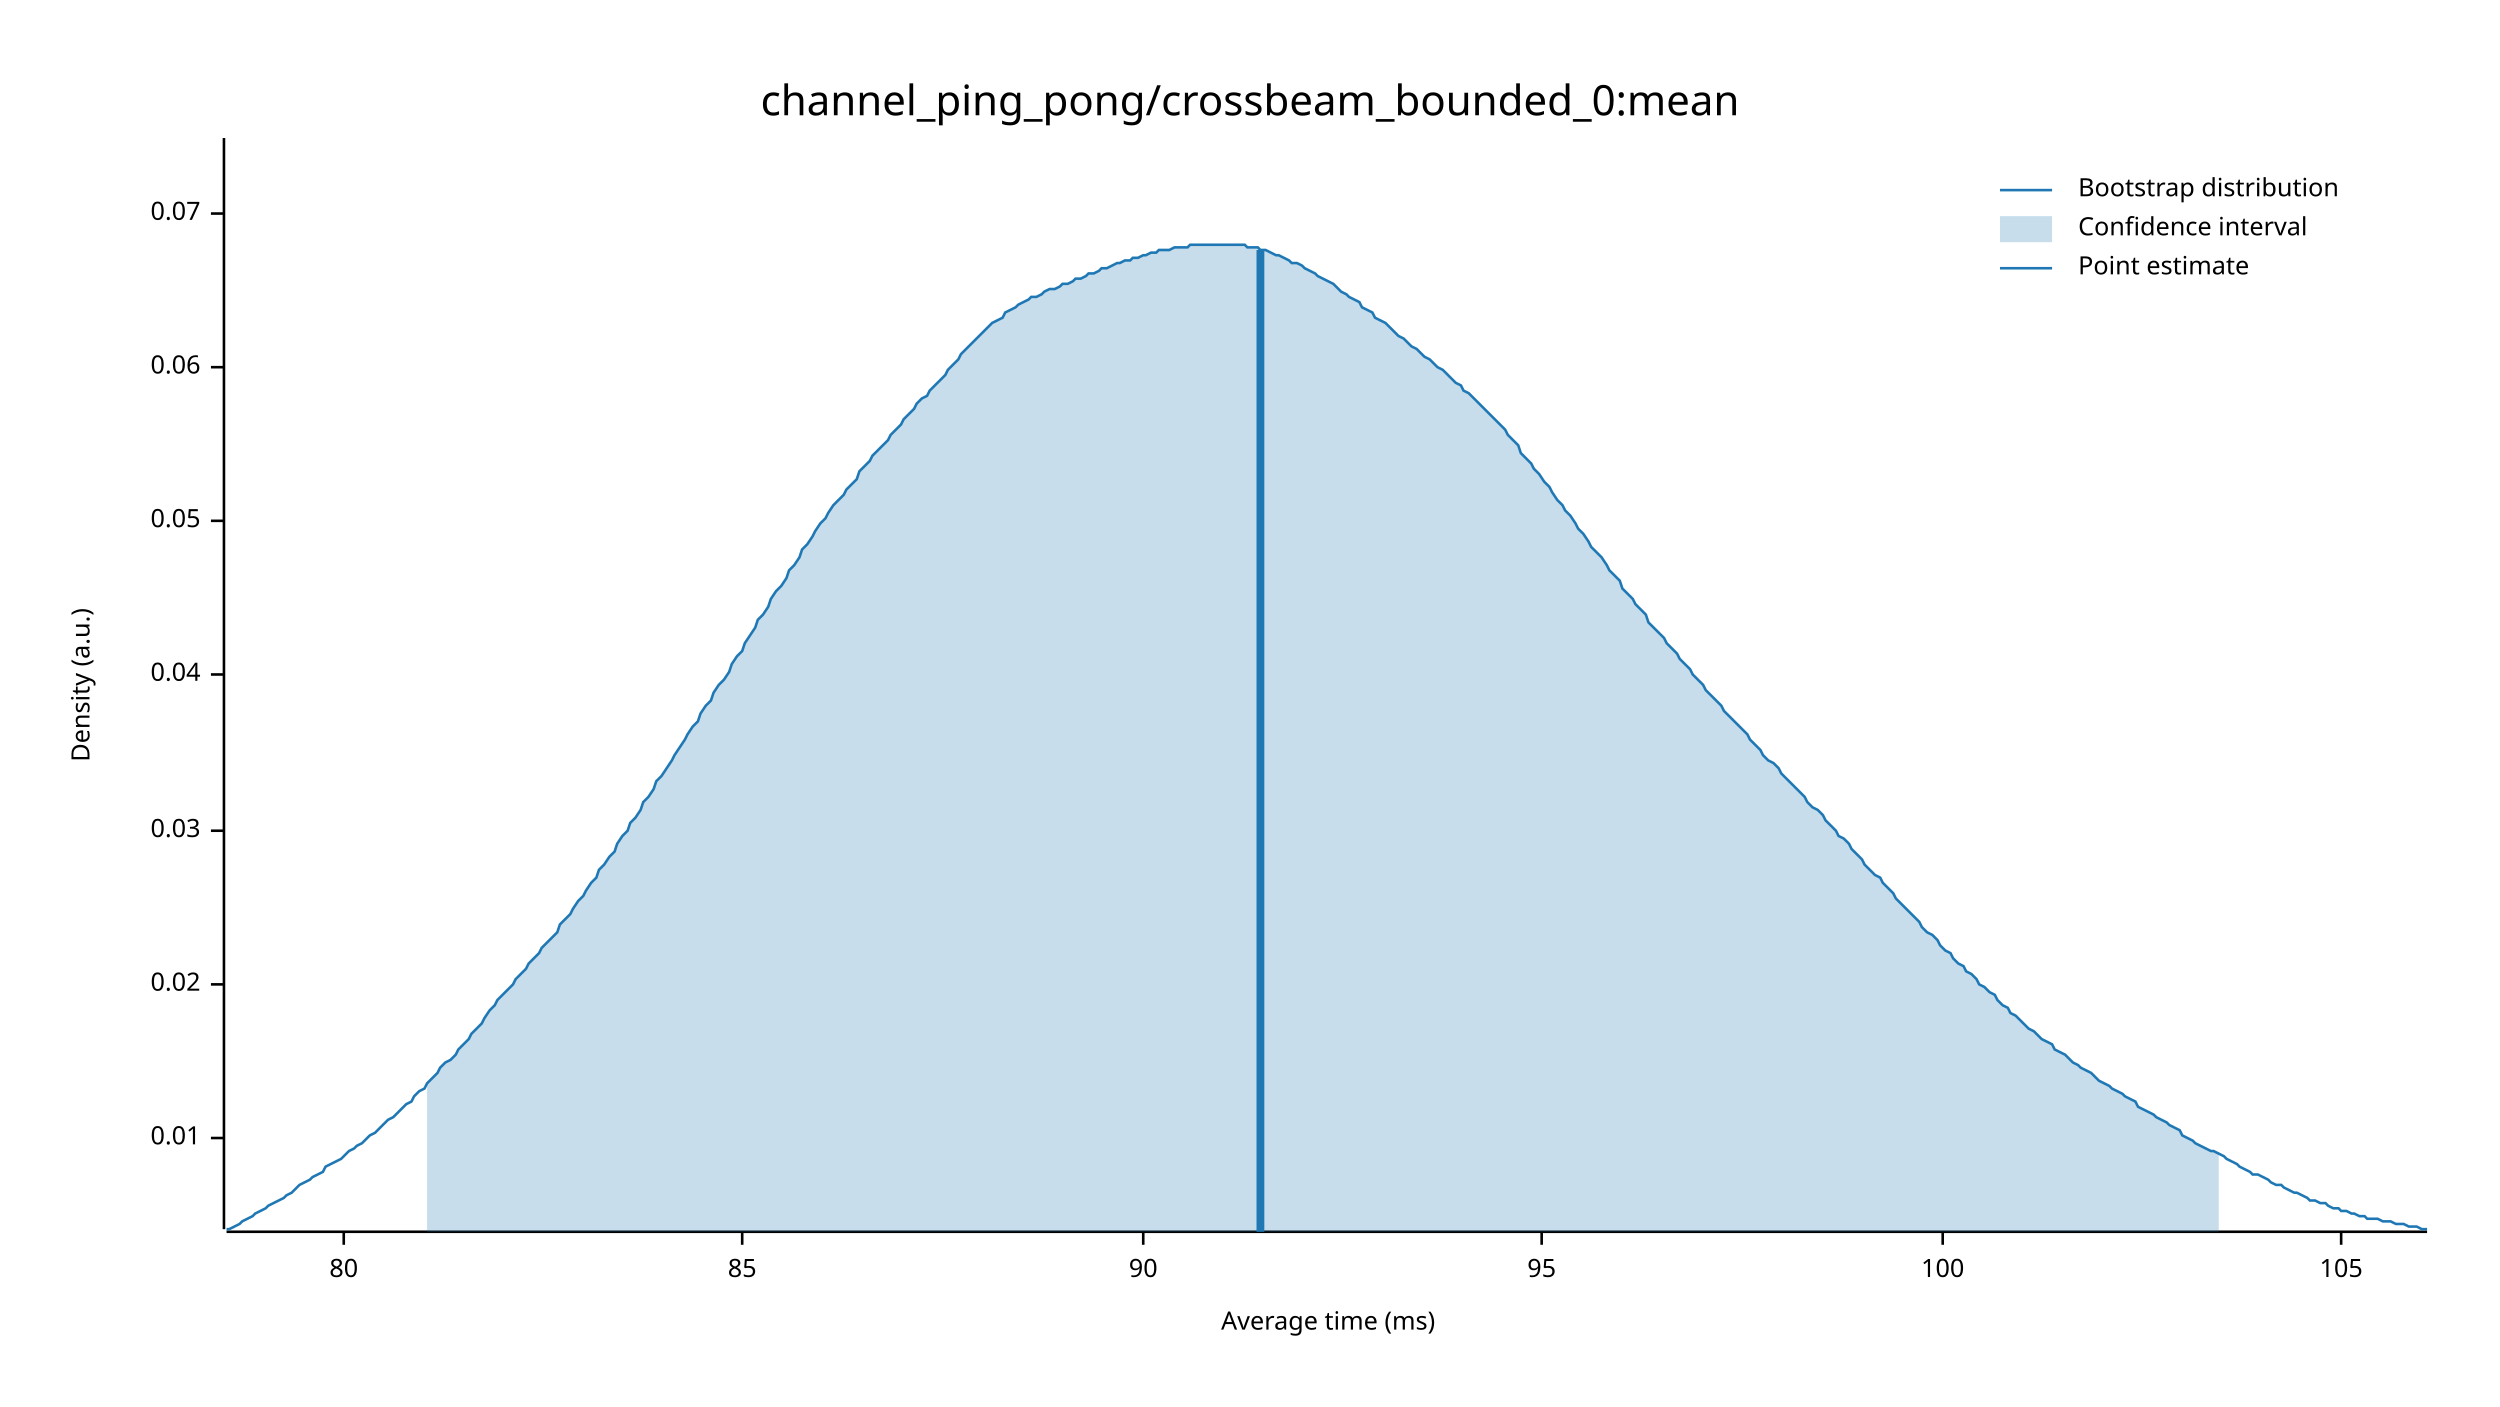
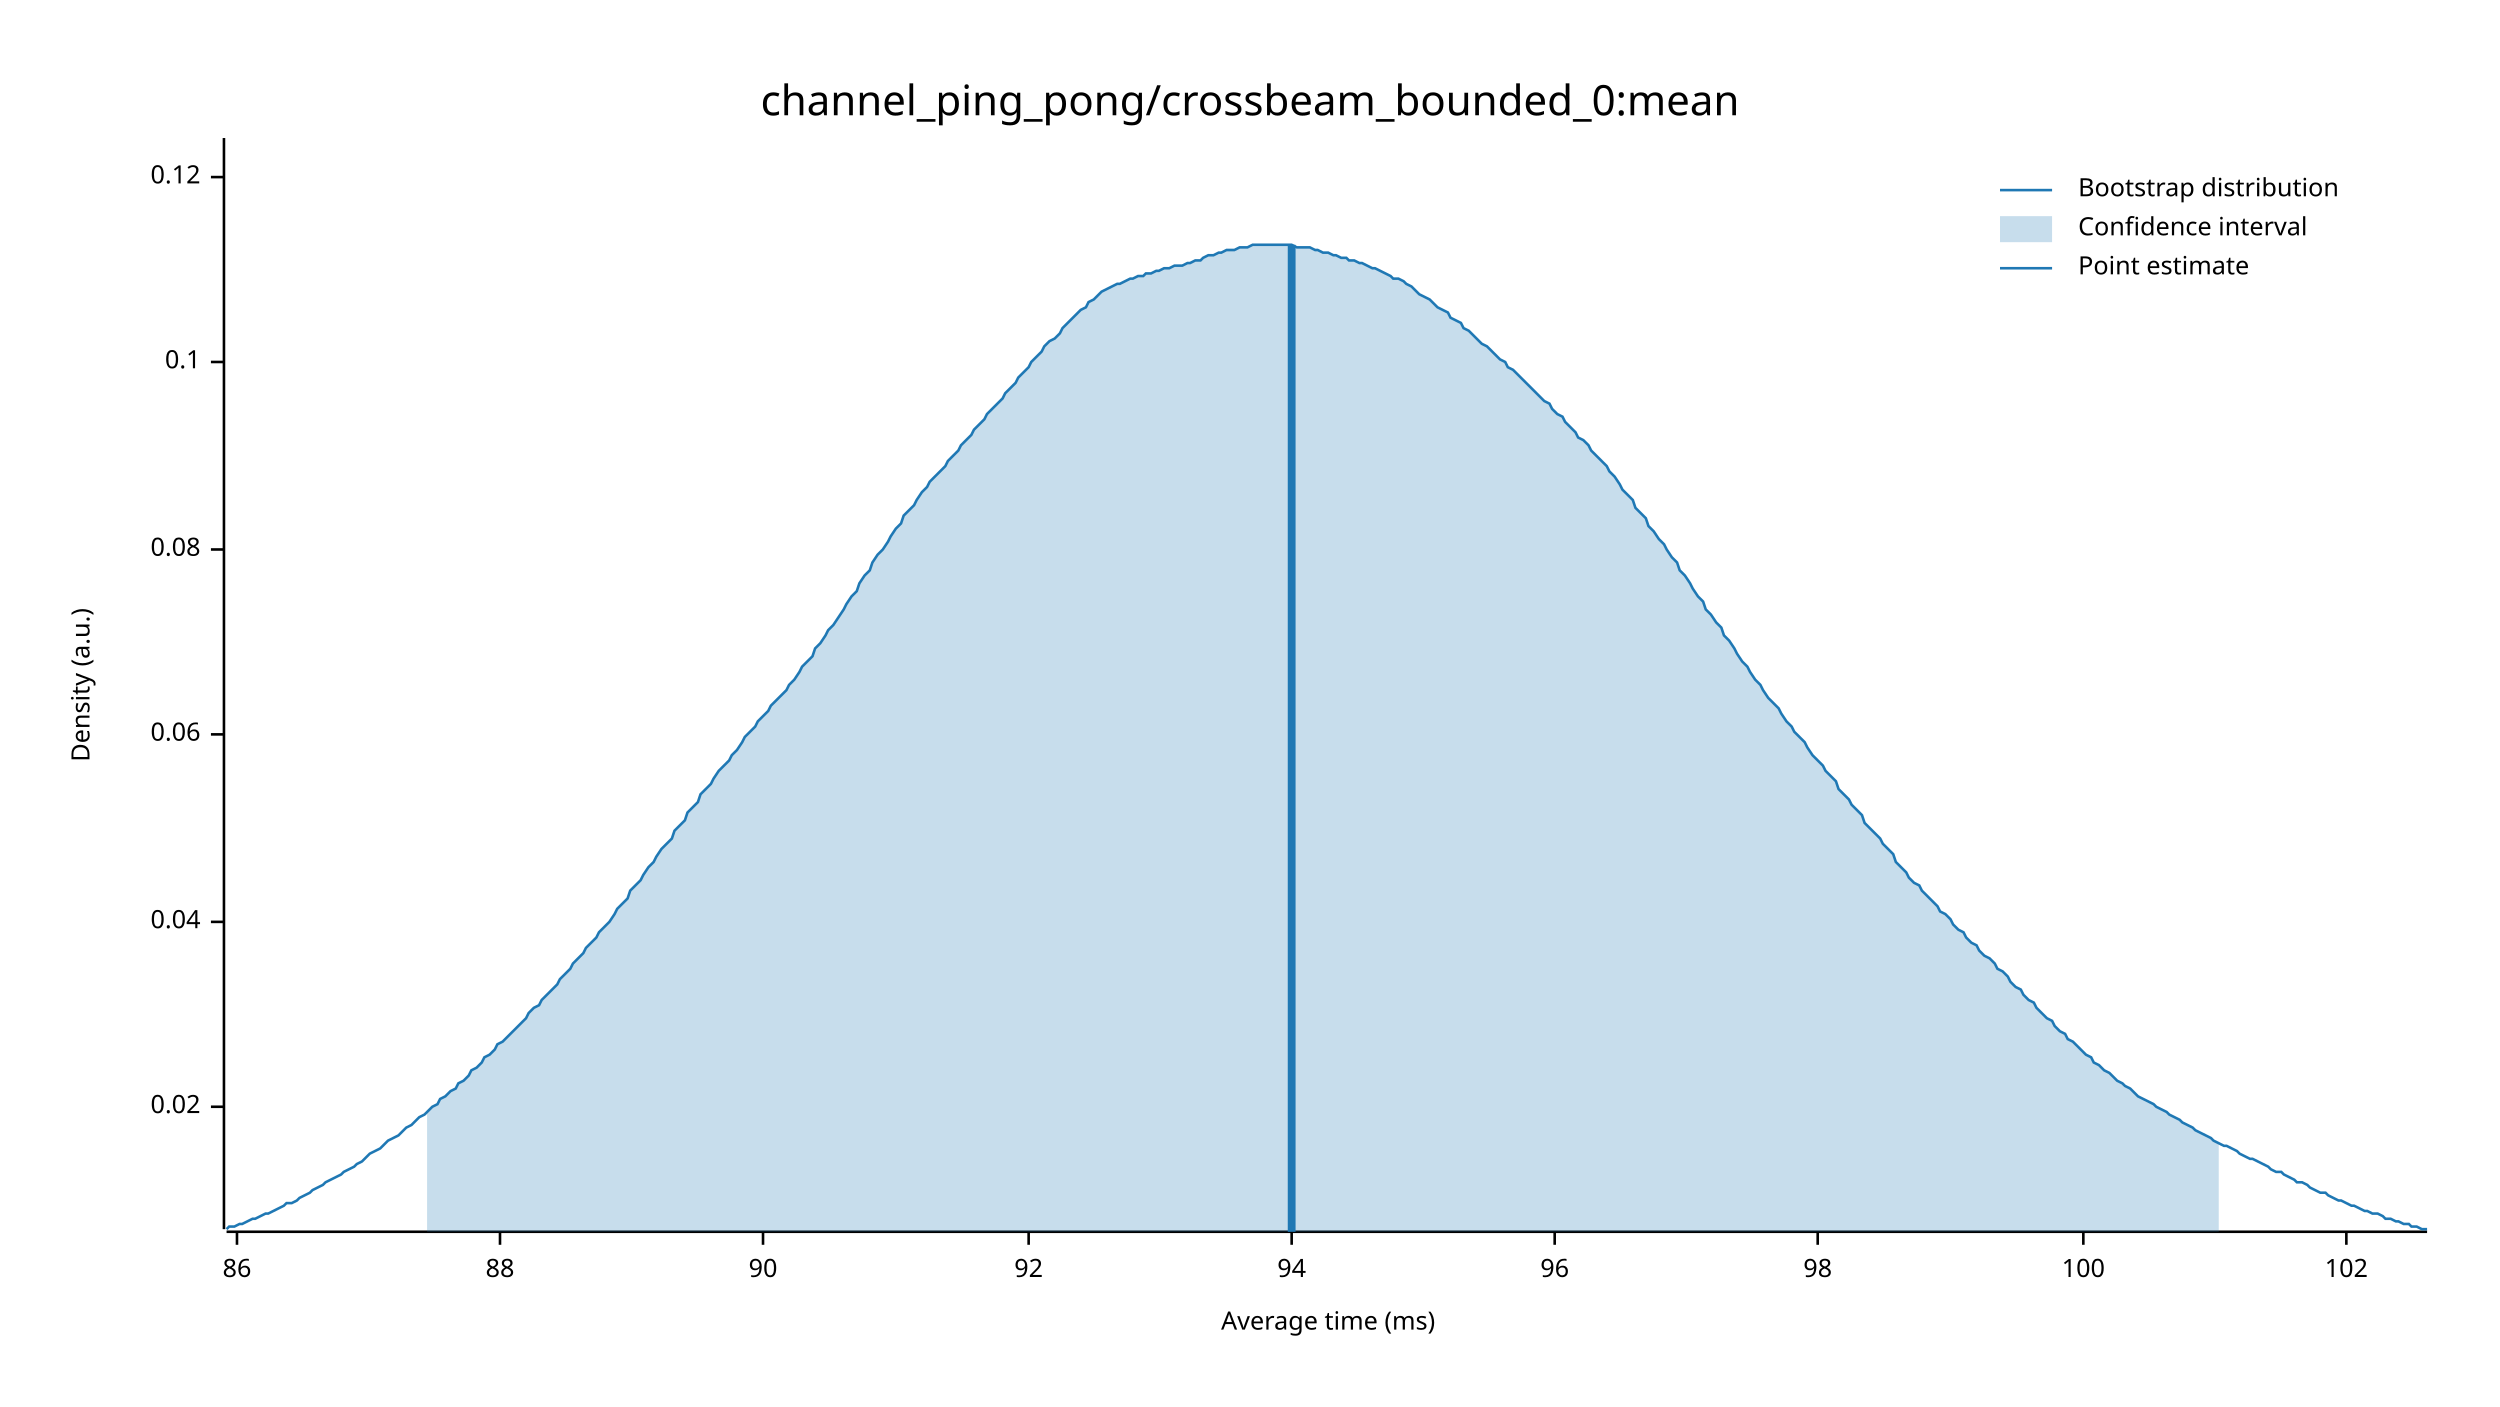
<svg xmlns="http://www.w3.org/2000/svg" width="960" height="540" viewBox="0 0 960 540">
  <text x="480" y="32" dy="0.76em" text-anchor="middle" font-family="sans-serif" font-size="16.129" opacity="1" fill="#000000">
channel_ping_pong/crossbeam_bounded_0:mean
</text>
  <text x="27" y="263" dy="0.76em" text-anchor="middle" font-family="sans-serif" font-size="9.677" opacity="1" fill="#000000" transform="rotate(270, 27, 263)">
Density (a.u.)
</text>
  <text x="510" y="513" dy="-0.5ex" text-anchor="middle" font-family="sans-serif" font-size="9.677" opacity="1" fill="#000000">
Average time (ms)
</text>
  <polyline fill="none" opacity="1" stroke="#000000" stroke-width="1" points="86,53 86,472 " />
-   <text x="77" y="437" dy="0.5ex" text-anchor="end" font-family="sans-serif" font-size="9.677" opacity="1" fill="#000000">
- 0.01
- </text>
-   <polyline fill="none" opacity="1" stroke="#000000" stroke-width="1" points="81,437 86,437 " />
-   <text x="77" y="378" dy="0.5ex" text-anchor="end" font-family="sans-serif" font-size="9.677" opacity="1" fill="#000000">
+   <text x="77" y="425" dy="0.5ex" text-anchor="end" font-family="sans-serif" font-size="9.677" opacity="1" fill="#000000">
0.02
</text>
-   <polyline fill="none" opacity="1" stroke="#000000" stroke-width="1" points="81,378 86,378 " />
-   <text x="77" y="319" dy="0.5ex" text-anchor="end" font-family="sans-serif" font-size="9.677" opacity="1" fill="#000000">
- 0.03
- </text>
-   <polyline fill="none" opacity="1" stroke="#000000" stroke-width="1" points="81,319 86,319 " />
-   <text x="77" y="259" dy="0.5ex" text-anchor="end" font-family="sans-serif" font-size="9.677" opacity="1" fill="#000000">
+   <polyline fill="none" opacity="1" stroke="#000000" stroke-width="1" points="81,425 86,425 " />
+   <text x="77" y="354" dy="0.5ex" text-anchor="end" font-family="sans-serif" font-size="9.677" opacity="1" fill="#000000">
0.04
</text>
-   <polyline fill="none" opacity="1" stroke="#000000" stroke-width="1" points="81,259 86,259 " />
-   <text x="77" y="200" dy="0.5ex" text-anchor="end" font-family="sans-serif" font-size="9.677" opacity="1" fill="#000000">
- 0.05
- </text>
-   <polyline fill="none" opacity="1" stroke="#000000" stroke-width="1" points="81,200 86,200 " />
-   <text x="77" y="141" dy="0.5ex" text-anchor="end" font-family="sans-serif" font-size="9.677" opacity="1" fill="#000000">
+   <polyline fill="none" opacity="1" stroke="#000000" stroke-width="1" points="81,354 86,354 " />
+   <text x="77" y="282" dy="0.5ex" text-anchor="end" font-family="sans-serif" font-size="9.677" opacity="1" fill="#000000">
0.06
</text>
-   <polyline fill="none" opacity="1" stroke="#000000" stroke-width="1" points="81,141 86,141 " />
-   <text x="77" y="82" dy="0.5ex" text-anchor="end" font-family="sans-serif" font-size="9.677" opacity="1" fill="#000000">
- 0.07
+   <polyline fill="none" opacity="1" stroke="#000000" stroke-width="1" points="81,282 86,282 " />
+   <text x="77" y="211" dy="0.5ex" text-anchor="end" font-family="sans-serif" font-size="9.677" opacity="1" fill="#000000">
+ 0.08
</text>
-   <polyline fill="none" opacity="1" stroke="#000000" stroke-width="1" points="81,82 86,82 " />
+   <polyline fill="none" opacity="1" stroke="#000000" stroke-width="1" points="81,211 86,211 " />
+   <text x="77" y="139" dy="0.5ex" text-anchor="end" font-family="sans-serif" font-size="9.677" opacity="1" fill="#000000">
+ 0.1
+ </text>
+   <polyline fill="none" opacity="1" stroke="#000000" stroke-width="1" points="81,139 86,139 " />
+   <text x="77" y="68" dy="0.5ex" text-anchor="end" font-family="sans-serif" font-size="9.677" opacity="1" fill="#000000">
+ 0.12
+ </text>
+   <polyline fill="none" opacity="1" stroke="#000000" stroke-width="1" points="81,68 86,68 " />
  <polyline fill="none" opacity="1" stroke="#000000" stroke-width="1" points="87,473 932,473 " />
-   <text x="132" y="483" dy="0.76em" text-anchor="middle" font-family="sans-serif" font-size="9.677" opacity="1" fill="#000000">
- 80
+   <text x="91" y="483" dy="0.76em" text-anchor="middle" font-family="sans-serif" font-size="9.677" opacity="1" fill="#000000">
+ 86
</text>
-   <polyline fill="none" opacity="1" stroke="#000000" stroke-width="1" points="132,473 132,478 " />
-   <text x="285" y="483" dy="0.76em" text-anchor="middle" font-family="sans-serif" font-size="9.677" opacity="1" fill="#000000">
- 85
+   <polyline fill="none" opacity="1" stroke="#000000" stroke-width="1" points="91,473 91,478 " />
+   <text x="192" y="483" dy="0.76em" text-anchor="middle" font-family="sans-serif" font-size="9.677" opacity="1" fill="#000000">
+ 88
</text>
-   <polyline fill="none" opacity="1" stroke="#000000" stroke-width="1" points="285,473 285,478 " />
-   <text x="439" y="483" dy="0.76em" text-anchor="middle" font-family="sans-serif" font-size="9.677" opacity="1" fill="#000000">
+   <polyline fill="none" opacity="1" stroke="#000000" stroke-width="1" points="192,473 192,478 " />
+   <text x="293" y="483" dy="0.76em" text-anchor="middle" font-family="sans-serif" font-size="9.677" opacity="1" fill="#000000">
90
</text>
-   <polyline fill="none" opacity="1" stroke="#000000" stroke-width="1" points="439,473 439,478 " />
-   <text x="592" y="483" dy="0.76em" text-anchor="middle" font-family="sans-serif" font-size="9.677" opacity="1" fill="#000000">
- 95
+   <polyline fill="none" opacity="1" stroke="#000000" stroke-width="1" points="293,473 293,478 " />
+   <text x="395" y="483" dy="0.76em" text-anchor="middle" font-family="sans-serif" font-size="9.677" opacity="1" fill="#000000">
+ 92
</text>
-   <polyline fill="none" opacity="1" stroke="#000000" stroke-width="1" points="592,473 592,478 " />
-   <text x="746" y="483" dy="0.76em" text-anchor="middle" font-family="sans-serif" font-size="9.677" opacity="1" fill="#000000">
+   <polyline fill="none" opacity="1" stroke="#000000" stroke-width="1" points="395,473 395,478 " />
+   <text x="496" y="483" dy="0.76em" text-anchor="middle" font-family="sans-serif" font-size="9.677" opacity="1" fill="#000000">
+ 94
+ </text>
+   <polyline fill="none" opacity="1" stroke="#000000" stroke-width="1" points="496,473 496,478 " />
+   <text x="597" y="483" dy="0.76em" text-anchor="middle" font-family="sans-serif" font-size="9.677" opacity="1" fill="#000000">
+ 96
+ </text>
+   <polyline fill="none" opacity="1" stroke="#000000" stroke-width="1" points="597,473 597,478 " />
+   <text x="698" y="483" dy="0.76em" text-anchor="middle" font-family="sans-serif" font-size="9.677" opacity="1" fill="#000000">
+ 98
+ </text>
+   <polyline fill="none" opacity="1" stroke="#000000" stroke-width="1" points="698,473 698,478 " />
+   <text x="800" y="483" dy="0.76em" text-anchor="middle" font-family="sans-serif" font-size="9.677" opacity="1" fill="#000000">
100
</text>
-   <polyline fill="none" opacity="1" stroke="#000000" stroke-width="1" points="746,473 746,478 " />
-   <text x="899" y="483" dy="0.76em" text-anchor="middle" font-family="sans-serif" font-size="9.677" opacity="1" fill="#000000">
- 105
+   <polyline fill="none" opacity="1" stroke="#000000" stroke-width="1" points="800,473 800,478 " />
+   <text x="901" y="483" dy="0.76em" text-anchor="middle" font-family="sans-serif" font-size="9.677" opacity="1" fill="#000000">
+ 102
</text>
-   <polyline fill="none" opacity="1" stroke="#000000" stroke-width="1" points="899,473 899,478 " />
-   <polyline fill="none" opacity="1" stroke="#1F78B4" stroke-width="1" points="87,472 88,472 90,471 92,470 93,469 95,468 97,467 98,466 100,465 102,464 103,463 105,462 107,461 109,460 110,459 112,458 114,456 115,455 117,454 119,453 120,452 122,451 124,450 125,448 127,447 129,446 131,445 132,444 134,442 136,441 137,440 139,439 141,437 142,436 144,435 146,433 147,432 149,430 151,429 153,427 154,426 156,424 158,423 159,421 161,419 163,418 164,416 166,414 168,412 169,410 171,408 173,407 175,405 176,403 178,401 180,399 181,397 183,395 185,393 186,391 188,388 190,386 191,384 193,382 195,380 197,378 198,376 200,374 202,372 203,370 205,368 207,366 208,364 210,362 212,360 214,358 215,355 217,353 219,351 220,349 222,346 224,344 225,342 227,339 229,337 230,334 232,332 234,329 236,327 237,324 239,321 241,319 242,316 244,314 246,311 247,308 249,306 251,303 252,300 254,298 256,295 258,292 259,290 261,287 263,284 264,282 266,279 268,277 269,274 271,271 273,269 274,266 276,263 278,261 280,258 281,255 283,252 285,250 286,247 288,244 290,241 291,238 293,236 295,233 296,230 298,227 300,225 302,222 303,219 305,217 307,214 308,211 310,209 312,206 313,204 315,201 317,199 318,197 320,194 322,192 324,190 325,188 327,186 329,184 330,181 332,179 334,177 335,175 337,173 339,171 341,169 342,167 344,165 346,163 347,161 349,159 351,157 352,155 354,153 356,152 357,150 359,148 361,146 363,144 364,142 366,140 368,138 369,136 371,134 373,132 374,131 376,129 378,127 379,126 381,124 383,123 385,122 386,120 388,119 390,118 391,117 393,116 395,115 396,114 398,114 400,113 401,112 403,111 405,111 407,110 408,109 410,109 412,108 413,107 415,107 417,106 418,105 420,105 422,104 423,103 425,103 427,102 429,101 430,101 432,100 434,100 435,99 437,99 439,98 440,98 442,97 444,97 445,96 447,96 449,96 451,95 452,95 454,95 456,95 457,94 459,94 461,94 462,94 464,94 466,94 468,94 469,94 471,94 473,94 474,94 476,94 478,94 479,95 481,95 483,95 484,96 486,96 488,97 490,98 491,98 493,99 495,100 496,101 498,101 500,102 501,103 503,104 505,105 506,106 508,107 510,108 512,109 513,110 515,112 517,113 518,114 520,115 522,116 523,118 525,119 527,120 528,122 530,123 532,124 534,126 535,127 537,129 539,130 540,131 542,133 544,134 545,135 547,137 549,138 550,139 552,141 554,142 556,144 557,145 559,147 561,148 562,150 564,151 566,153 567,154 569,156 571,158 573,160 574,161 576,163 578,165 579,167 581,169 583,171 584,174 586,176 588,178 589,180 591,182 593,185 595,187 596,189 598,192 600,194 601,196 603,198 605,201 606,203 608,205 610,208 611,210 613,212 615,214 617,217 618,219 620,221 622,223 623,226 625,228 627,230 628,232 630,234 632,236 633,239 635,241 637,243 639,245 640,247 642,249 644,251 645,253 647,255 649,257 650,259 652,261 654,263 655,265 657,267 659,269 661,271 662,273 664,275 666,277 667,278 669,280 671,282 672,284 674,286 676,288 677,290 679,292 681,293 683,295 684,297 686,299 688,301 689,302 691,304 693,306 694,308 696,310 698,311 700,313 701,315 703,317 705,319 706,321 708,322 710,324 711,326 713,328 715,330 716,332 718,334 720,336 722,337 723,339 725,341 727,343 728,345 730,347 732,349 733,350 735,352 737,354 738,356 740,358 742,359 744,361 745,363 747,365 749,366 750,368 752,370 754,371 755,373 757,374 759,376 760,378 762,379 764,381 766,382 767,384 769,386 771,387 772,389 774,390 776,392 777,393 779,395 781,396 782,397 784,399 786,400 788,401 789,403 791,404 793,405 794,406 796,408 798,409 799,410 801,411 803,412 804,413 806,415 808,416 810,417 811,418 813,419 815,420 816,421 818,422 820,423 821,425 823,426 825,427 827,428 828,429 830,430 832,431 833,432 835,433 837,434 838,436 840,437 842,438 843,439 845,440 847,441 849,442 850,442 852,443 854,444 855,445 857,446 859,447 860,448 862,449 864,450 865,451 867,451 869,452 871,453 872,454 874,455 876,455 877,456 879,457 881,458 882,458 884,459 886,460 887,461 889,461 891,462 893,462 894,463 896,464 898,464 899,465 901,465 903,466 904,466 906,467 908,467 909,468 911,468 913,468 915,469 916,469 918,469 920,470 921,470 923,470 925,471 926,471 928,471 930,472 932,472 " />
-   <polygon opacity="0.25" fill="#1F78B4" points="164,416 166,414 168,412 169,410 171,408 173,407 175,405 176,403 178,401 180,399 181,397 183,395 185,393 186,391 188,388 190,386 191,384 193,382 195,380 197,378 198,376 200,374 202,372 203,370 205,368 207,366 208,364 210,362 212,360 214,358 215,355 217,353 219,351 220,349 222,346 224,344 225,342 227,339 229,337 230,334 232,332 234,329 236,327 237,324 239,321 241,319 242,316 244,314 246,311 247,308 249,306 251,303 252,300 254,298 256,295 258,292 259,290 261,287 263,284 264,282 266,279 268,277 269,274 271,271 273,269 274,266 276,263 278,261 280,258 281,255 283,252 285,250 286,247 288,244 290,241 291,238 293,236 295,233 296,230 298,227 300,225 302,222 303,219 305,217 307,214 308,211 310,209 312,206 313,204 315,201 317,199 318,197 320,194 322,192 324,190 325,188 327,186 329,184 330,181 332,179 334,177 335,175 337,173 339,171 341,169 342,167 344,165 346,163 347,161 349,159 351,157 352,155 354,153 356,152 357,150 359,148 361,146 363,144 364,142 366,140 368,138 369,136 371,134 373,132 374,131 376,129 378,127 379,126 381,124 383,123 385,122 386,120 388,119 390,118 391,117 393,116 395,115 396,114 398,114 400,113 401,112 403,111 405,111 407,110 408,109 410,109 412,108 413,107 415,107 417,106 418,105 420,105 422,104 423,103 425,103 427,102 429,101 430,101 432,100 434,100 435,99 437,99 439,98 440,98 442,97 444,97 445,96 447,96 449,96 451,95 452,95 454,95 456,95 457,94 459,94 461,94 462,94 464,94 466,94 468,94 469,94 471,94 473,94 474,94 476,94 478,94 479,95 481,95 483,95 484,96 486,96 488,97 490,98 491,98 493,99 495,100 496,101 498,101 500,102 501,103 503,104 505,105 506,106 508,107 510,108 512,109 513,110 515,112 517,113 518,114 520,115 522,116 523,118 525,119 527,120 528,122 530,123 532,124 534,126 535,127 537,129 539,130 540,131 542,133 544,134 545,135 547,137 549,138 550,139 552,141 554,142 556,144 557,145 559,147 561,148 562,150 564,151 566,153 567,154 569,156 571,158 573,160 574,161 576,163 578,165 579,167 581,169 583,171 584,174 586,176 588,178 589,180 591,182 593,185 595,187 596,189 598,192 600,194 601,196 603,198 605,201 606,203 608,205 610,208 611,210 613,212 615,214 617,217 618,219 620,221 622,223 623,226 625,228 627,230 628,232 630,234 632,236 633,239 635,241 637,243 639,245 640,247 642,249 644,251 645,253 647,255 649,257 650,259 652,261 654,263 655,265 657,267 659,269 661,271 662,273 664,275 666,277 667,278 669,280 671,282 672,284 674,286 676,288 677,290 679,292 681,293 683,295 684,297 686,299 688,301 689,302 691,304 693,306 694,308 696,310 698,311 700,313 701,315 703,317 705,319 706,321 708,322 710,324 711,326 713,328 715,330 716,332 718,334 720,336 722,337 723,339 725,341 727,343 728,345 730,347 732,349 733,350 735,352 737,354 738,356 740,358 742,359 744,361 745,363 747,365 749,366 750,368 752,370 754,371 755,373 757,374 759,376 760,378 762,379 764,381 766,382 767,384 769,386 771,387 772,389 774,390 776,392 777,393 779,395 781,396 782,397 784,399 786,400 788,401 789,403 791,404 793,405 794,406 796,408 798,409 799,410 801,411 803,412 804,413 806,415 808,416 810,417 811,418 813,419 815,420 816,421 818,422 820,423 821,425 823,426 825,427 827,428 828,429 830,430 832,431 833,432 835,433 837,434 838,436 840,437 842,438 843,439 845,440 847,441 849,442 850,442 852,443 852,473 164,473 " />
-   <polyline fill="none" opacity="1" stroke="#1F78B4" stroke-width="3" points="484,473 484,96 " />
+   <polyline fill="none" opacity="1" stroke="#000000" stroke-width="1" points="901,473 901,478 " />
+   <polyline fill="none" opacity="1" stroke="#1F78B4" stroke-width="1" points="87,472 88,471 90,471 92,470 93,470 95,469 97,468 98,468 100,467 102,466 103,466 105,465 107,464 109,463 110,462 112,462 114,461 115,460 117,459 119,458 120,457 122,456 124,455 125,454 127,453 129,452 131,451 132,450 134,449 136,448 137,447 139,446 141,444 142,443 144,442 146,441 147,440 149,438 151,437 153,436 154,435 156,433 158,432 159,431 161,429 163,428 164,427 166,425 168,424 169,422 171,421 173,419 175,418 176,416 178,415 180,413 181,411 183,410 185,408 186,406 188,405 190,403 191,401 193,400 195,398 197,396 198,395 200,393 202,391 203,389 205,387 207,386 208,384 210,382 212,380 214,378 215,376 217,374 219,372 220,370 222,368 224,366 225,364 227,362 229,360 230,358 232,356 234,354 236,351 237,349 239,347 241,345 242,342 244,340 246,338 247,336 249,333 251,331 252,329 254,326 256,324 258,322 259,319 261,317 263,315 264,312 266,310 268,308 269,305 271,303 273,301 274,299 276,296 278,294 280,292 281,290 283,288 285,285 286,283 288,281 290,279 291,277 293,275 295,273 296,271 298,269 300,267 302,265 303,263 305,261 307,258 308,256 310,254 312,252 313,249 315,247 317,244 318,242 320,240 322,237 324,234 325,232 327,229 329,227 330,224 332,221 334,219 335,216 337,213 339,211 341,208 342,206 344,203 346,201 347,198 349,196 351,194 352,192 354,189 356,187 357,185 359,183 361,181 363,179 364,177 366,175 368,173 369,171 371,169 373,167 374,165 376,163 378,161 379,159 381,157 383,155 385,153 386,151 388,149 390,147 391,145 393,143 395,141 396,139 398,137 400,135 401,133 403,131 405,130 407,128 408,126 410,124 412,122 413,121 415,119 417,118 418,116 420,115 422,113 423,112 425,111 427,110 429,109 430,109 432,108 434,107 435,107 437,106 439,106 440,105 442,105 444,104 445,104 447,103 449,103 451,102 452,102 454,102 456,101 457,101 459,100 461,100 462,99 464,98 466,98 468,97 469,97 471,96 473,96 474,96 476,95 478,95 479,95 481,94 483,94 484,94 486,94 488,94 490,94 491,94 493,94 495,94 496,94 498,95 500,95 501,95 503,95 505,96 506,96 508,97 510,97 512,98 513,98 515,99 517,99 518,100 520,100 522,101 523,101 525,102 527,103 528,103 530,104 532,105 534,106 535,107 537,107 539,108 540,109 542,110 544,112 545,113 547,114 549,115 550,116 552,118 554,119 556,120 557,122 559,123 561,124 562,126 564,127 566,129 567,130 569,132 571,133 573,135 574,136 576,138 578,139 579,141 581,142 583,144 584,145 586,147 588,149 589,150 591,152 593,154 595,155 596,157 598,159 600,160 601,162 603,164 605,166 606,168 608,169 610,171 611,173 613,175 615,177 617,179 618,181 620,183 622,186 623,188 625,190 627,192 628,195 630,197 632,199 633,202 635,204 637,207 639,209 640,211 642,214 644,216 645,219 647,221 649,224 650,226 652,229 654,231 655,234 657,236 659,239 661,241 662,244 664,246 666,249 667,251 669,254 671,256 672,258 674,261 676,263 677,265 679,268 681,270 683,272 684,274 686,277 688,279 689,281 691,283 693,285 694,287 696,290 698,292 700,294 701,296 703,298 705,300 706,303 708,305 710,307 711,309 713,311 715,313 716,316 718,318 720,320 722,322 723,324 725,326 727,328 728,331 730,333 732,335 733,337 735,339 737,340 738,342 740,344 742,346 744,348 745,350 747,351 749,353 750,355 752,357 754,358 755,360 757,362 759,363 760,365 762,367 764,368 766,370 767,372 769,373 771,375 772,377 774,379 776,380 777,382 779,384 781,385 782,387 784,389 786,391 788,392 789,394 791,396 793,397 794,399 796,400 798,402 799,403 801,405 803,406 804,408 806,409 808,411 810,412 811,413 813,415 815,416 816,417 818,418 820,420 821,421 823,422 825,423 827,424 828,425 830,426 832,427 833,428 835,429 837,430 838,431 840,432 842,433 843,434 845,435 847,436 849,437 850,438 852,439 854,440 855,440 857,441 859,442 860,443 862,444 864,445 865,445 867,446 869,447 871,448 872,449 874,450 876,450 877,451 879,452 881,453 882,454 884,454 886,455 887,456 889,457 891,458 893,458 894,459 896,460 898,461 899,461 901,462 903,463 904,463 906,464 908,465 909,465 911,466 913,466 915,467 916,468 918,468 920,469 921,469 923,470 925,470 926,471 928,471 930,472 932,472 " />
+   <polygon opacity="0.25" fill="#1F78B4" points="164,427 166,425 168,424 169,422 171,421 173,419 175,418 176,416 178,415 180,413 181,411 183,410 185,408 186,406 188,405 190,403 191,401 193,400 195,398 197,396 198,395 200,393 202,391 203,389 205,387 207,386 208,384 210,382 212,380 214,378 215,376 217,374 219,372 220,370 222,368 224,366 225,364 227,362 229,360 230,358 232,356 234,354 236,351 237,349 239,347 241,345 242,342 244,340 246,338 247,336 249,333 251,331 252,329 254,326 256,324 258,322 259,319 261,317 263,315 264,312 266,310 268,308 269,305 271,303 273,301 274,299 276,296 278,294 280,292 281,290 283,288 285,285 286,283 288,281 290,279 291,277 293,275 295,273 296,271 298,269 300,267 302,265 303,263 305,261 307,258 308,256 310,254 312,252 313,249 315,247 317,244 318,242 320,240 322,237 324,234 325,232 327,229 329,227 330,224 332,221 334,219 335,216 337,213 339,211 341,208 342,206 344,203 346,201 347,198 349,196 351,194 352,192 354,189 356,187 357,185 359,183 361,181 363,179 364,177 366,175 368,173 369,171 371,169 373,167 374,165 376,163 378,161 379,159 381,157 383,155 385,153 386,151 388,149 390,147 391,145 393,143 395,141 396,139 398,137 400,135 401,133 403,131 405,130 407,128 408,126 410,124 412,122 413,121 415,119 417,118 418,116 420,115 422,113 423,112 425,111 427,110 429,109 430,109 432,108 434,107 435,107 437,106 439,106 440,105 442,105 444,104 445,104 447,103 449,103 451,102 452,102 454,102 456,101 457,101 459,100 461,100 462,99 464,98 466,98 468,97 469,97 471,96 473,96 474,96 476,95 478,95 479,95 481,94 483,94 484,94 486,94 488,94 490,94 491,94 493,94 495,94 496,94 498,95 500,95 501,95 503,95 505,96 506,96 508,97 510,97 512,98 513,98 515,99 517,99 518,100 520,100 522,101 523,101 525,102 527,103 528,103 530,104 532,105 534,106 535,107 537,107 539,108 540,109 542,110 544,112 545,113 547,114 549,115 550,116 552,118 554,119 556,120 557,122 559,123 561,124 562,126 564,127 566,129 567,130 569,132 571,133 573,135 574,136 576,138 578,139 579,141 581,142 583,144 584,145 586,147 588,149 589,150 591,152 593,154 595,155 596,157 598,159 600,160 601,162 603,164 605,166 606,168 608,169 610,171 611,173 613,175 615,177 617,179 618,181 620,183 622,186 623,188 625,190 627,192 628,195 630,197 632,199 633,202 635,204 637,207 639,209 640,211 642,214 644,216 645,219 647,221 649,224 650,226 652,229 654,231 655,234 657,236 659,239 661,241 662,244 664,246 666,249 667,251 669,254 671,256 672,258 674,261 676,263 677,265 679,268 681,270 683,272 684,274 686,277 688,279 689,281 691,283 693,285 694,287 696,290 698,292 700,294 701,296 703,298 705,300 706,303 708,305 710,307 711,309 713,311 715,313 716,316 718,318 720,320 722,322 723,324 725,326 727,328 728,331 730,333 732,335 733,337 735,339 737,340 738,342 740,344 742,346 744,348 745,350 747,351 749,353 750,355 752,357 754,358 755,360 757,362 759,363 760,365 762,367 764,368 766,370 767,372 769,373 771,375 772,377 774,379 776,380 777,382 779,384 781,385 782,387 784,389 786,391 788,392 789,394 791,396 793,397 794,399 796,400 798,402 799,403 801,405 803,406 804,408 806,409 808,411 810,412 811,413 813,415 815,416 816,417 818,418 820,420 821,421 823,422 825,423 827,424 828,425 830,426 832,427 833,428 835,429 837,430 838,431 840,432 842,433 843,434 845,435 847,436 849,437 850,438 852,439 852,473 164,473 " />
+   <polyline fill="none" opacity="1" stroke="#1F78B4" stroke-width="3" points="496,473 496,94 " />
  <text x="798" y="68" dy="0.76em" text-anchor="start" font-family="sans-serif" font-size="9.677" opacity="1" fill="#000000">
Bootstrap distribution
</text>
  <text x="798" y="83" dy="0.76em" text-anchor="start" font-family="sans-serif" font-size="9.677" opacity="1" fill="#000000">
Confidence interval
</text>
  <text x="798" y="98" dy="0.76em" text-anchor="start" font-family="sans-serif" font-size="9.677" opacity="1" fill="#000000">
Point estimate
</text>
  <polyline fill="none" opacity="1" stroke="#1F78B4" stroke-width="1" points="768,73 788,73 " />
  <rect x="768" y="83" width="20" height="10" opacity="0.25" fill="#1F78B4" stroke="none" />
  <polyline fill="none" opacity="1" stroke="#1F78B4" stroke-width="1" points="768,103 788,103 " />
</svg>
